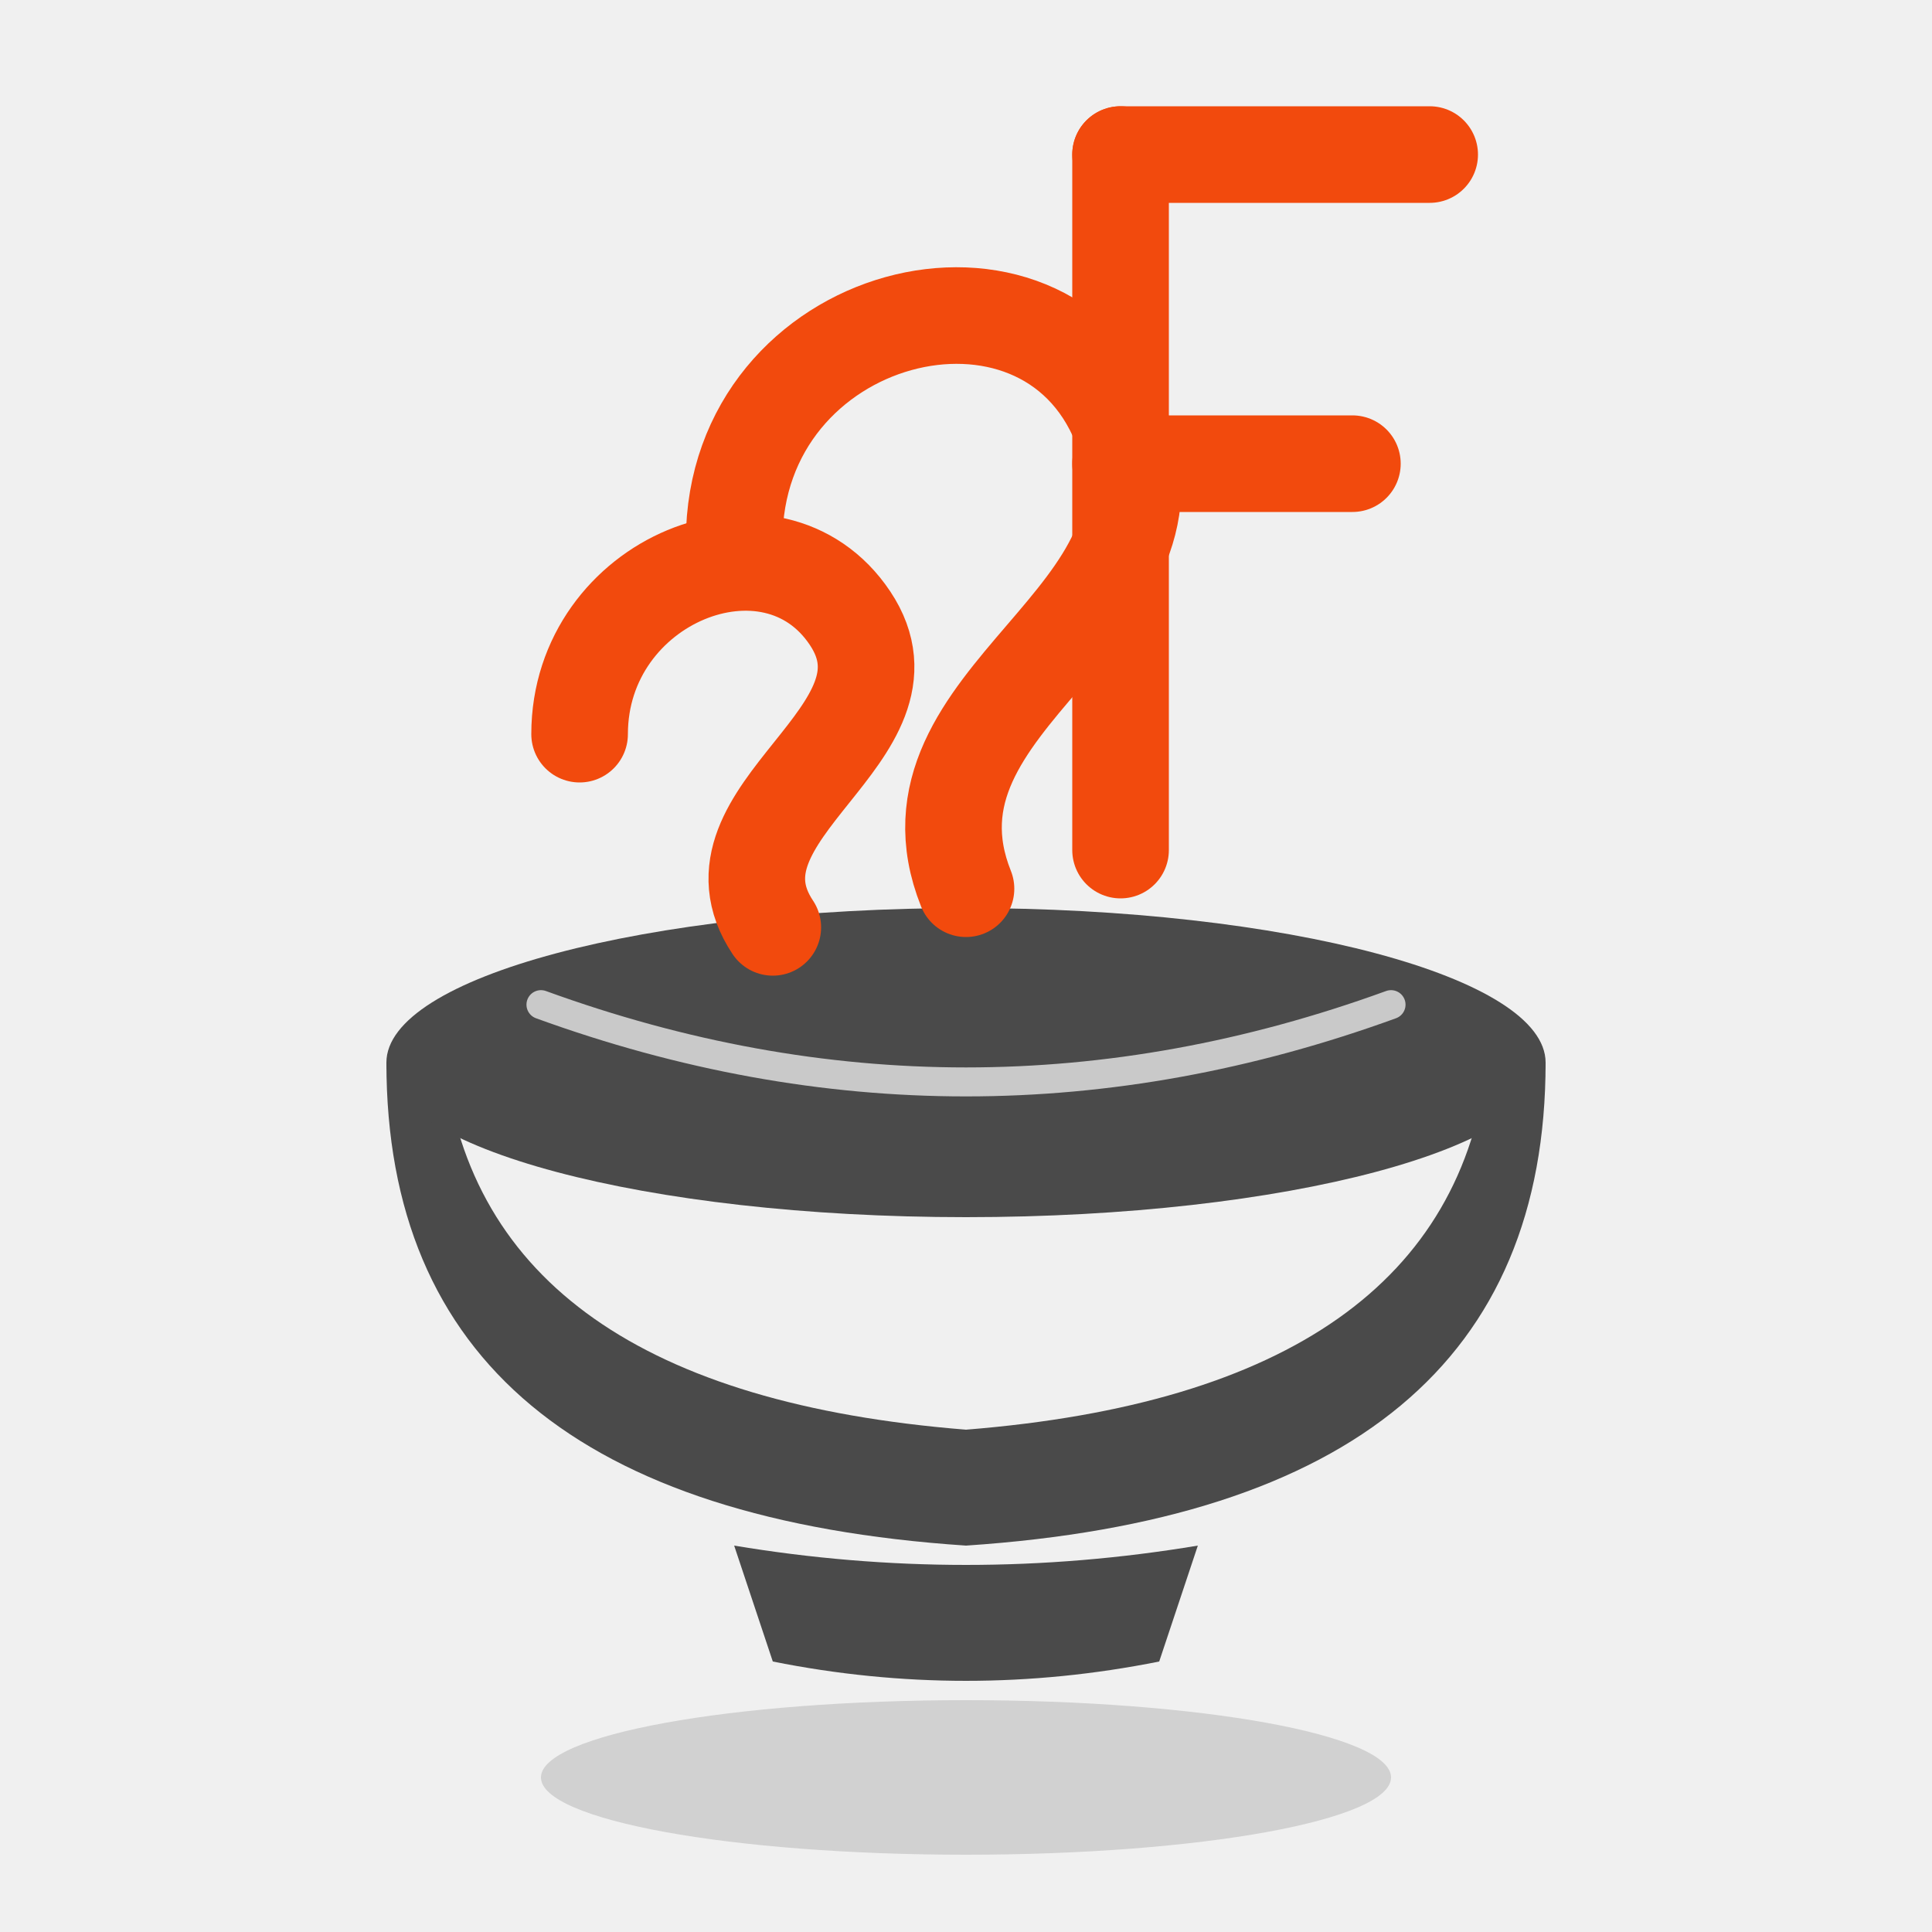
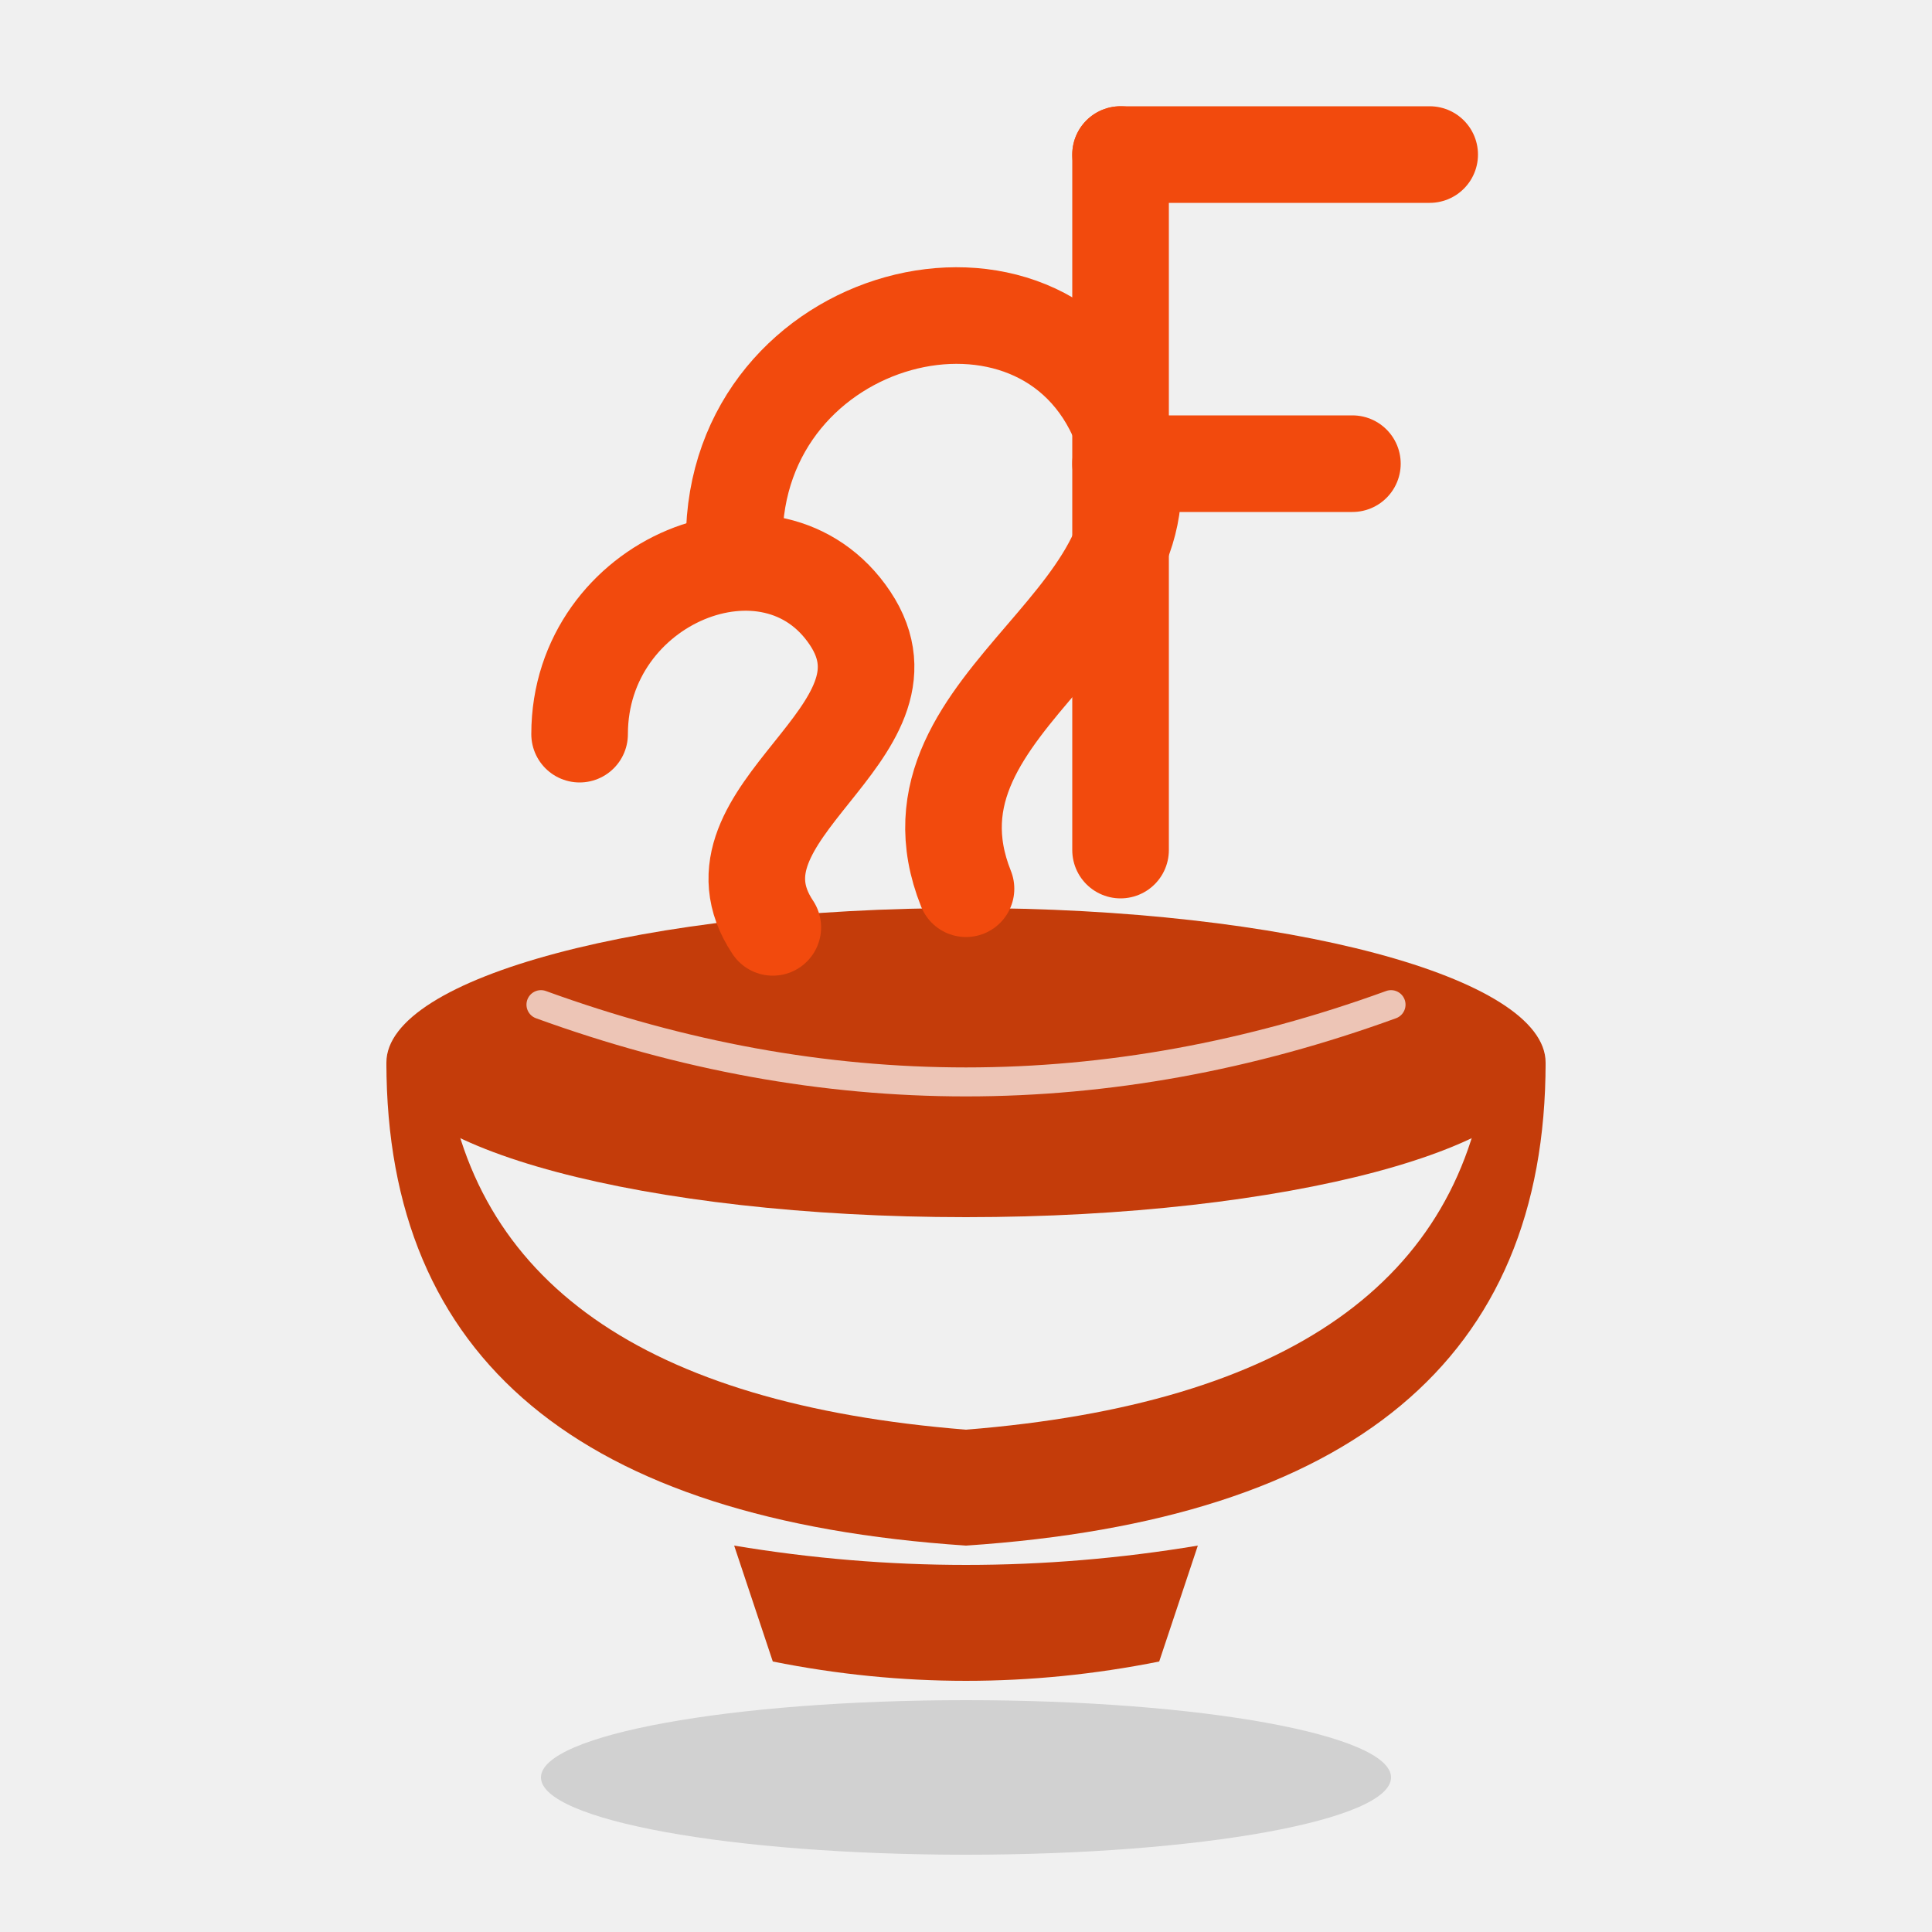
<svg xmlns="http://www.w3.org/2000/svg" viewBox="0 0 100 100" fill="none">
  <ellipse cx="50" cy="92" rx="22" ry="4" fill="#888" opacity="0.3" />
-   <path d="M20 55            Q20 78 50 80            Q80 78 80 55            L77 55            Q75 72 50 74            Q25 72 23 55            Z" fill="#4a4a4a" />
-   <ellipse cx="50" cy="55" rx="30" ry="8" fill="#4a4a4a" />
-   <path d="M38 80 Q50 82 62 80 L60 86 Q50 88 40 86 Z" fill="#4a4a4a" />
+   <path d="M20 55            Q20 78 50 80            Q80 78 80 55            L77 55            Q75 72 50 74            Q25 72 23 55            Z" fill="#c43c0a" />
+   <ellipse cx="50" cy="55" rx="30" ry="8" fill="#c43c0a" />
+   <path d="M38 80 Q50 82 62 80 L60 86 Q50 88 40 86 Z" fill="#c43c0a" />
  <path d="M28 52 Q50 60 72 52" stroke="white" stroke-width="1.5" fill="none" stroke-linecap="round" opacity="0.7" />
  <path d="M30 38            C30 30 40 26 44 32            C48 38 36 42 40 48" stroke="#f24a0d" stroke-width="5" fill="none" stroke-linecap="round" stroke-linejoin="round" />
  <path d="M38 28            C38 16 54 12 58 22            C62 32 46 36 50 46" stroke="#f24a0d" stroke-width="5" fill="none" stroke-linecap="round" stroke-linejoin="round" />
  <path d="M58 8 L58 44" stroke="#f24a0d" stroke-width="5" fill="none" stroke-linecap="round" />
  <path d="M58 8 L74 8" stroke="#f24a0d" stroke-width="5" fill="none" stroke-linecap="round" />
  <path d="M58 24 L70 24" stroke="#f24a0d" stroke-width="5" fill="none" stroke-linecap="round" />
</svg>
